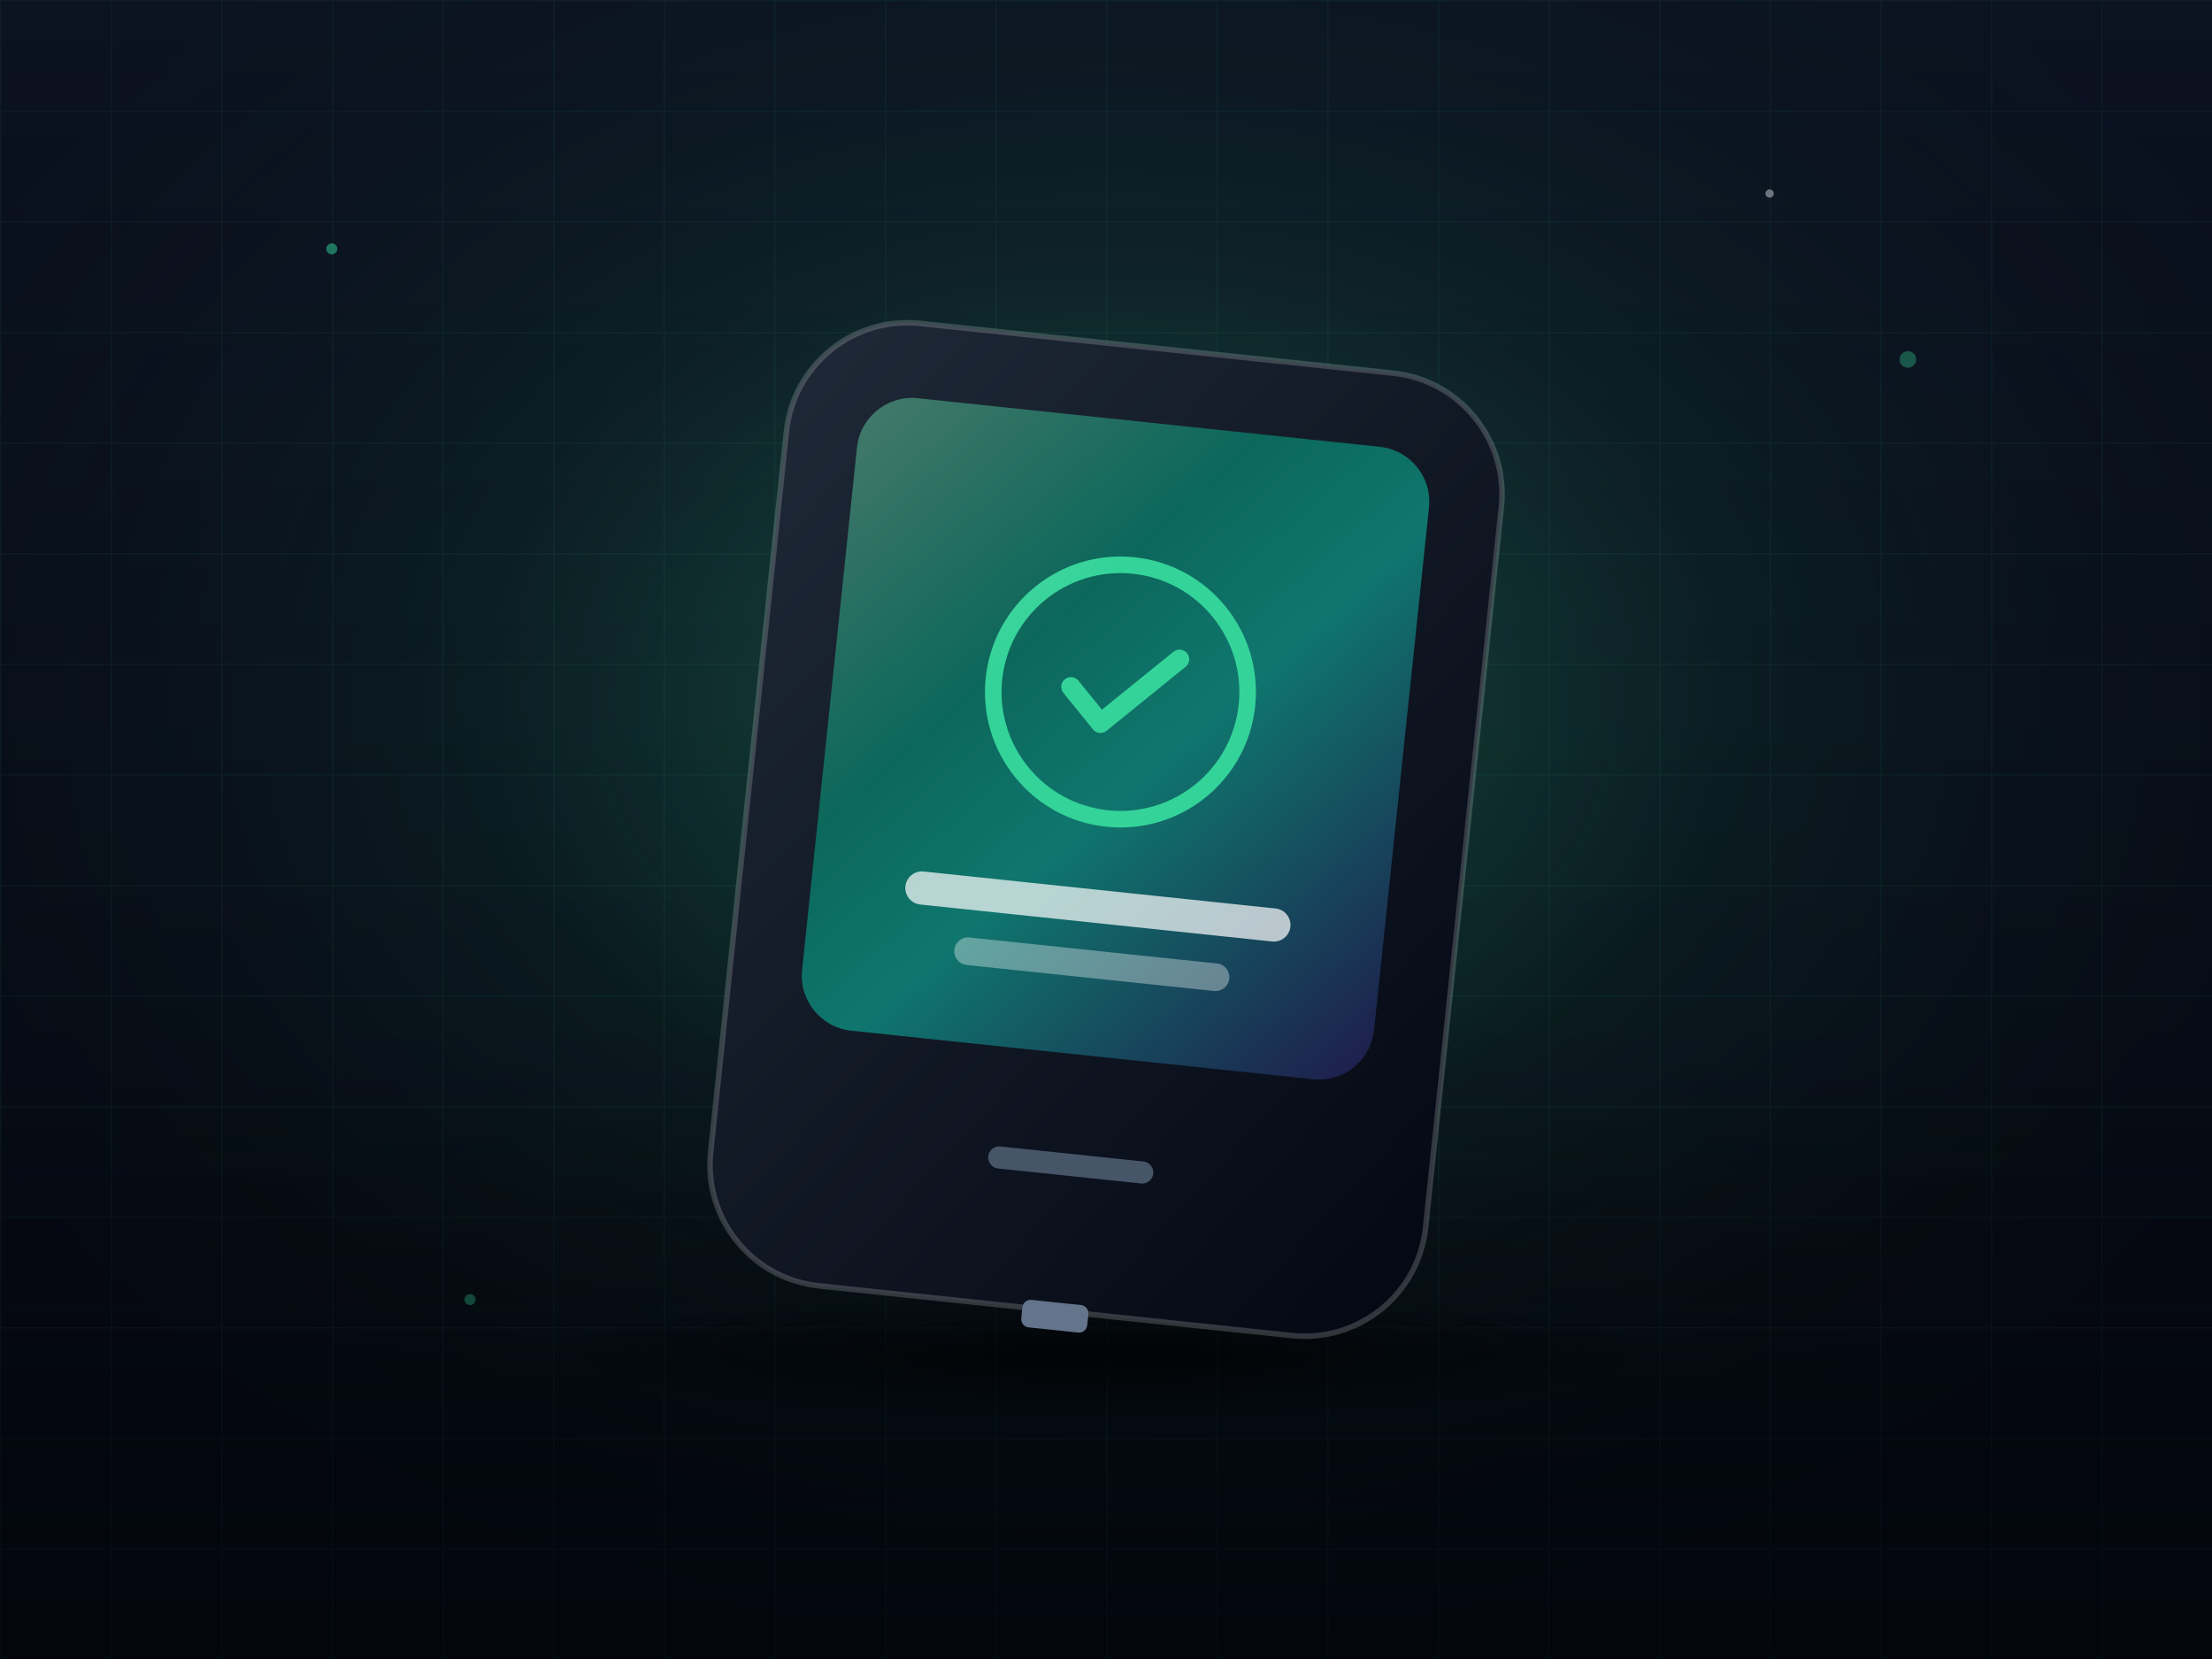
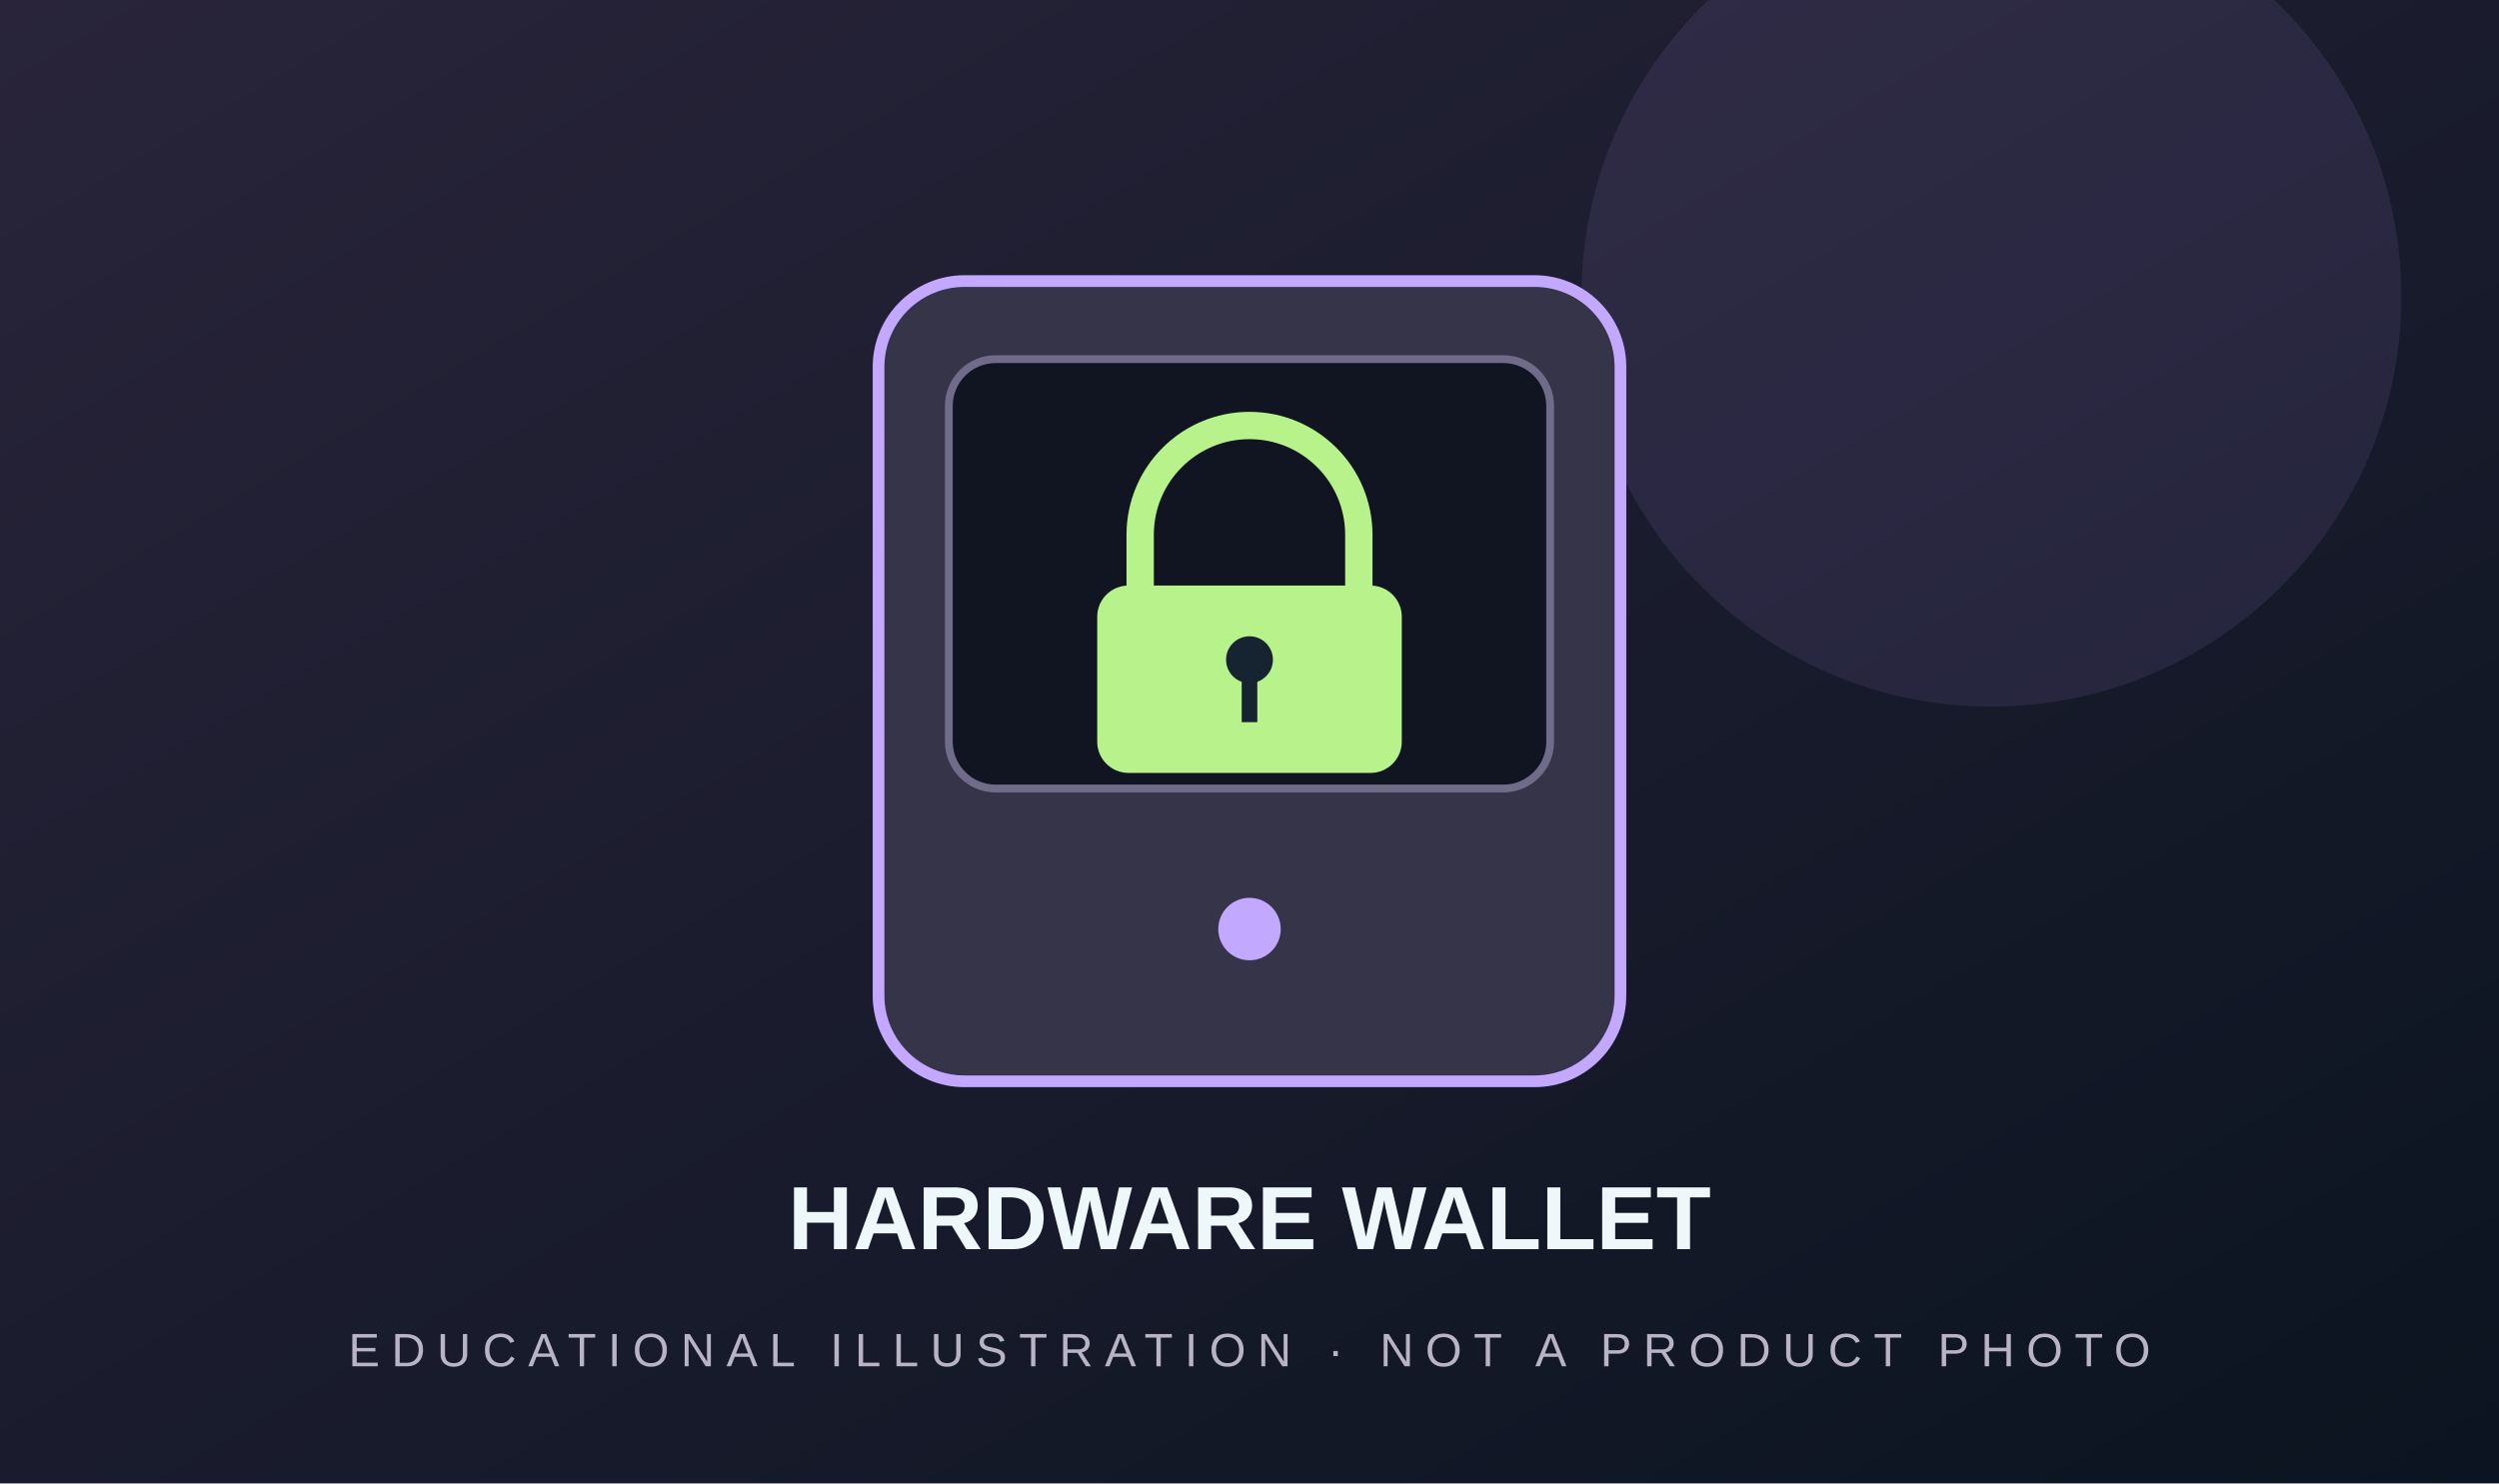
- <svg xmlns="http://www.w3.org/2000/svg" viewBox="0 0 800 600" width="800" height="600">
+ <svg xmlns="http://www.w3.org/2000/svg" viewBox="0 0 640 380" role="img" aria-labelledby="title desc">
  <defs>
-     <radialGradient id="glow" cx="50%" cy="42%" r="62%">
-       <stop offset="0%" stop-color="#34d399" stop-opacity="0.32" />
-       <stop offset="45%" stop-color="#34d399" stop-opacity="0.08" />
-       <stop offset="100%" stop-color="#020617" stop-opacity="0" />
-     </radialGradient>
-     <linearGradient id="base" x1="0" y1="0" x2="0" y2="1">
-       <stop offset="0%" stop-color="#0b1220" />
-       <stop offset="100%" stop-color="#03060d" />
-     </linearGradient>
-     <radialGradient id="floor" cx="50%" cy="50%" r="50%">
-       <stop offset="0%" stop-color="#000" stop-opacity="0.75" />
-       <stop offset="100%" stop-color="#000" stop-opacity="0" />
-     </radialGradient>
-     <pattern id="grid" width="40" height="40" patternUnits="userSpaceOnUse">
-       <path d="M40 0H0V40" fill="none" stroke="#34d399" stroke-opacity="0.06" stroke-width="1" />
-     </pattern>
-     <linearGradient id="fade" x1="0" y1="0" x2="0" y2="1">
-       <stop offset="0%" stop-color="#03060d" stop-opacity="0" />
-       <stop offset="100%" stop-color="#03060d" stop-opacity="1" />
+     <linearGradient id="bg" x2="1" y2="1">
+       <stop stop-color="#29243a" />
+       <stop offset="1" stop-color="#0b1420" />
    </linearGradient>
  </defs>
-   <rect width="800" height="600" fill="url(#base)" />
-   <rect width="800" height="600" fill="url(#grid)" />
-   <rect width="800" height="600" fill="url(#glow)" />
-   <rect y="380" width="800" height="220" fill="url(#fade)" opacity="0.6" />
-   <circle cx="120" cy="90" r="2" fill="#34d399" opacity="0.5" />
-   <circle cx="690" cy="130" r="3" fill="#34d399" opacity="0.35" />
-   <circle cx="640" cy="70" r="1.5" fill="#fff" opacity="0.4" />
-   <circle cx="170" cy="470" r="2" fill="#34d399" opacity="0.3" />
-   <defs>
-     <linearGradient id="tz" x1="0" y1="0" x2="1" y2="1">
-       <stop offset="0%" stop-color="#1f2937" />
-       <stop offset="100%" stop-color="#030712" />
-     </linearGradient>
-     <linearGradient id="tzs" x1="0" y1="0" x2="1" y2="1">
-       <stop offset="0%" stop-color="#064e3b" />
-       <stop offset="55%" stop-color="#0f766e" />
-       <stop offset="100%" stop-color="#1e1b4b" />
-     </linearGradient>
-     <linearGradient id="glare" x1="0" y1="0" x2="1" y2="1">
-       <stop offset="0%" stop-color="#fff" stop-opacity="0.25" />
-       <stop offset="35%" stop-color="#fff" stop-opacity="0" />
-     </linearGradient>
-   </defs>
-   <ellipse cx="400" cy="490" rx="200" ry="24" fill="url(#floor)" />
-   <g transform="translate(400 300) rotate(6)">
-     <rect x="-130" y="-175" width="260" height="350" rx="44" fill="url(#tz)" stroke="#fff" stroke-opacity="0.18" stroke-width="2" />
-     <rect x="-104" y="-148" width="208" height="230" rx="20" fill="url(#tzs)" />
-     <circle cx="0" cy="-50" r="46" fill="none" stroke="#34d399" stroke-width="6" />
-     <path d="M -18 -50 l 12 12 l 26 -26" fill="none" stroke="#34d399" stroke-width="7" stroke-linecap="round" stroke-linejoin="round" />
-     <rect x="-70" y="22" width="140" height="12" rx="6" fill="#fff" opacity="0.7" />
-     <rect x="-50" y="44" width="100" height="10" rx="5" fill="#fff" opacity="0.35" />
-     <rect x="-104" y="-148" width="208" height="230" rx="20" fill="url(#glare)" />
-     <rect x="-30" y="118" width="60" height="8" rx="4" fill="#475569" />
-     <rect x="-12" y="172" width="24" height="10" rx="3" fill="#64748b" />
+   <rect width="640" height="380" fill="url(#bg)" />
+   <circle cx="510" cy="76" r="105" fill="#bd9bff" opacity=".1" />
+   <g transform="translate(225 72)">
+     <rect x="0" y="0" width="190" height="205" rx="22" fill="#363449" stroke="#c2a8ff" stroke-width="3" />
+     <rect x="18" y="20" width="154" height="110" rx="12" fill="#101521" stroke="#716b8a" stroke-width="2" />
+     <path d="M67 80V65a28 28 0 0 1 56 0v15" fill="none" stroke="#b8f28b" stroke-width="7" />
+     <rect x="56" y="78" width="78" height="48" rx="8" fill="#b8f28b" />
+     <circle cx="95" cy="97" r="6" fill="#162331" />
+     <path d="M95 101v12" stroke="#162331" stroke-width="4" />
+     <circle cx="95" cy="166" r="8" fill="#c2a8ff" />
  </g>
+   <text x="320" y="320" fill="#eef7fa" font-family="Arial,sans-serif" font-size="23" font-weight="700" text-anchor="middle">HARDWARE WALLET</text>
+   <text x="320" y="350" fill="#b8b4c6" font-family="Arial,sans-serif" font-size="12" letter-spacing="3" text-anchor="middle">EDUCATIONAL ILLUSTRATION · NOT A PRODUCT PHOTO</text>
</svg>
